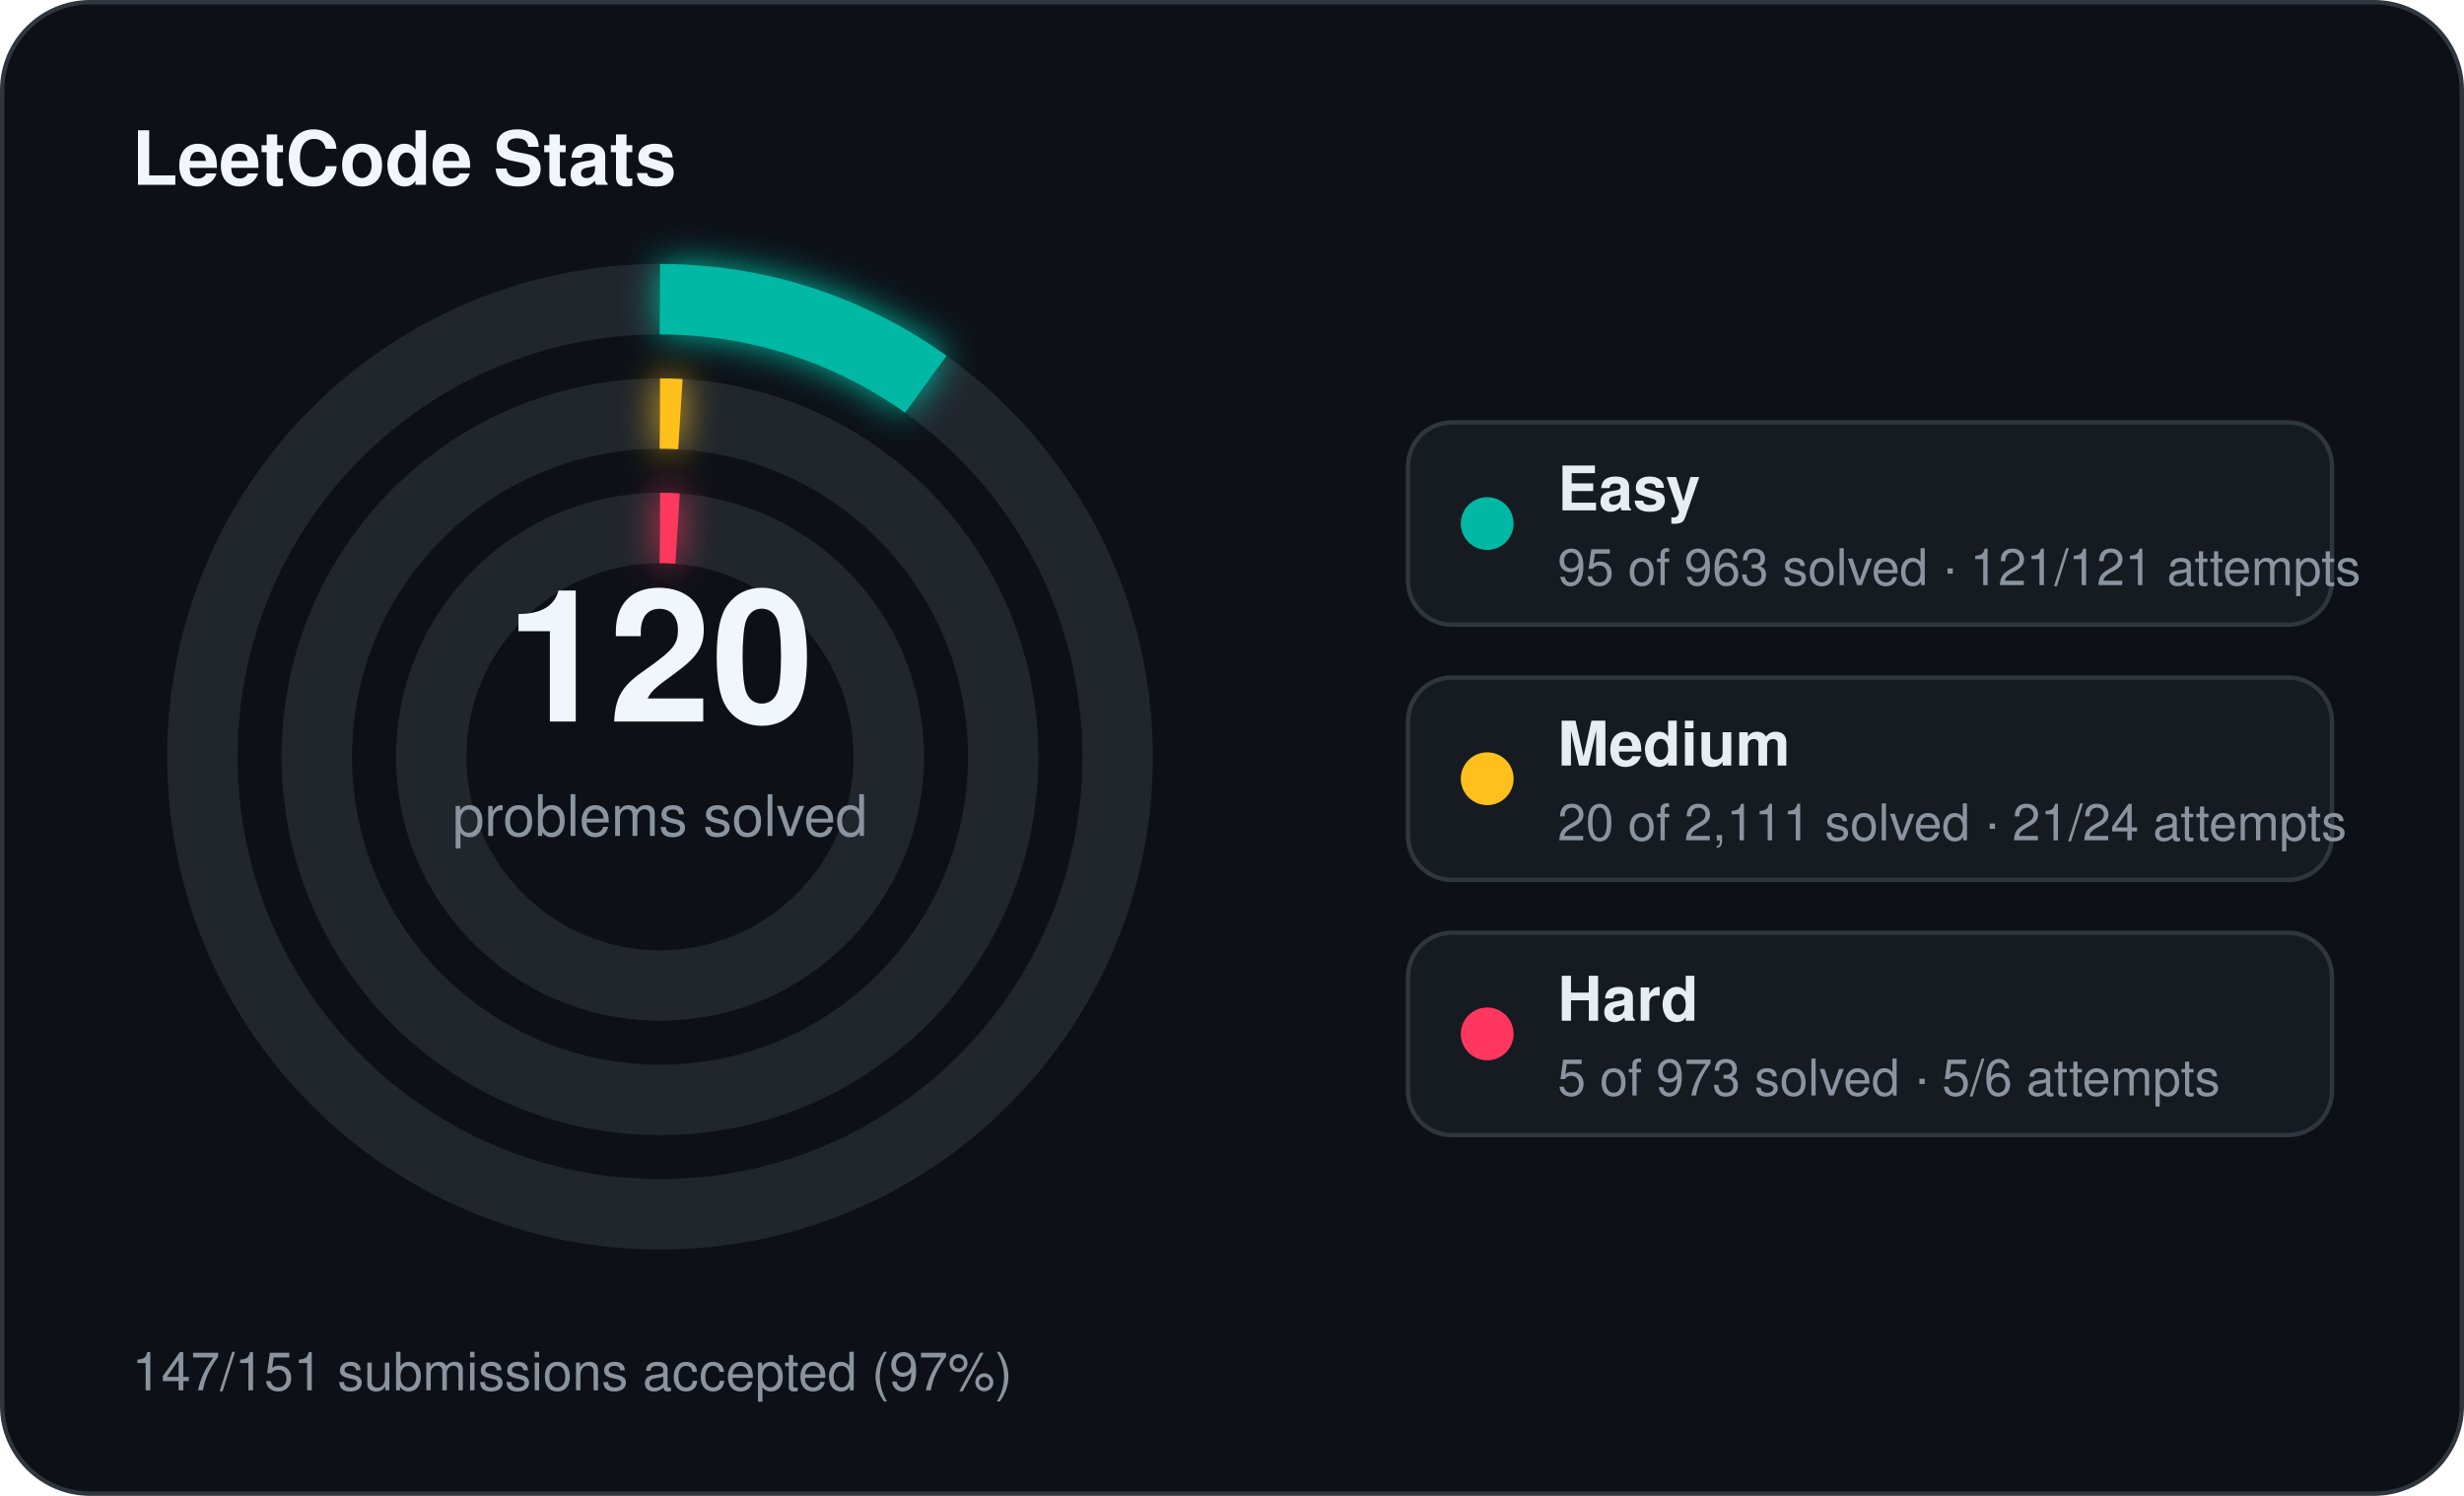
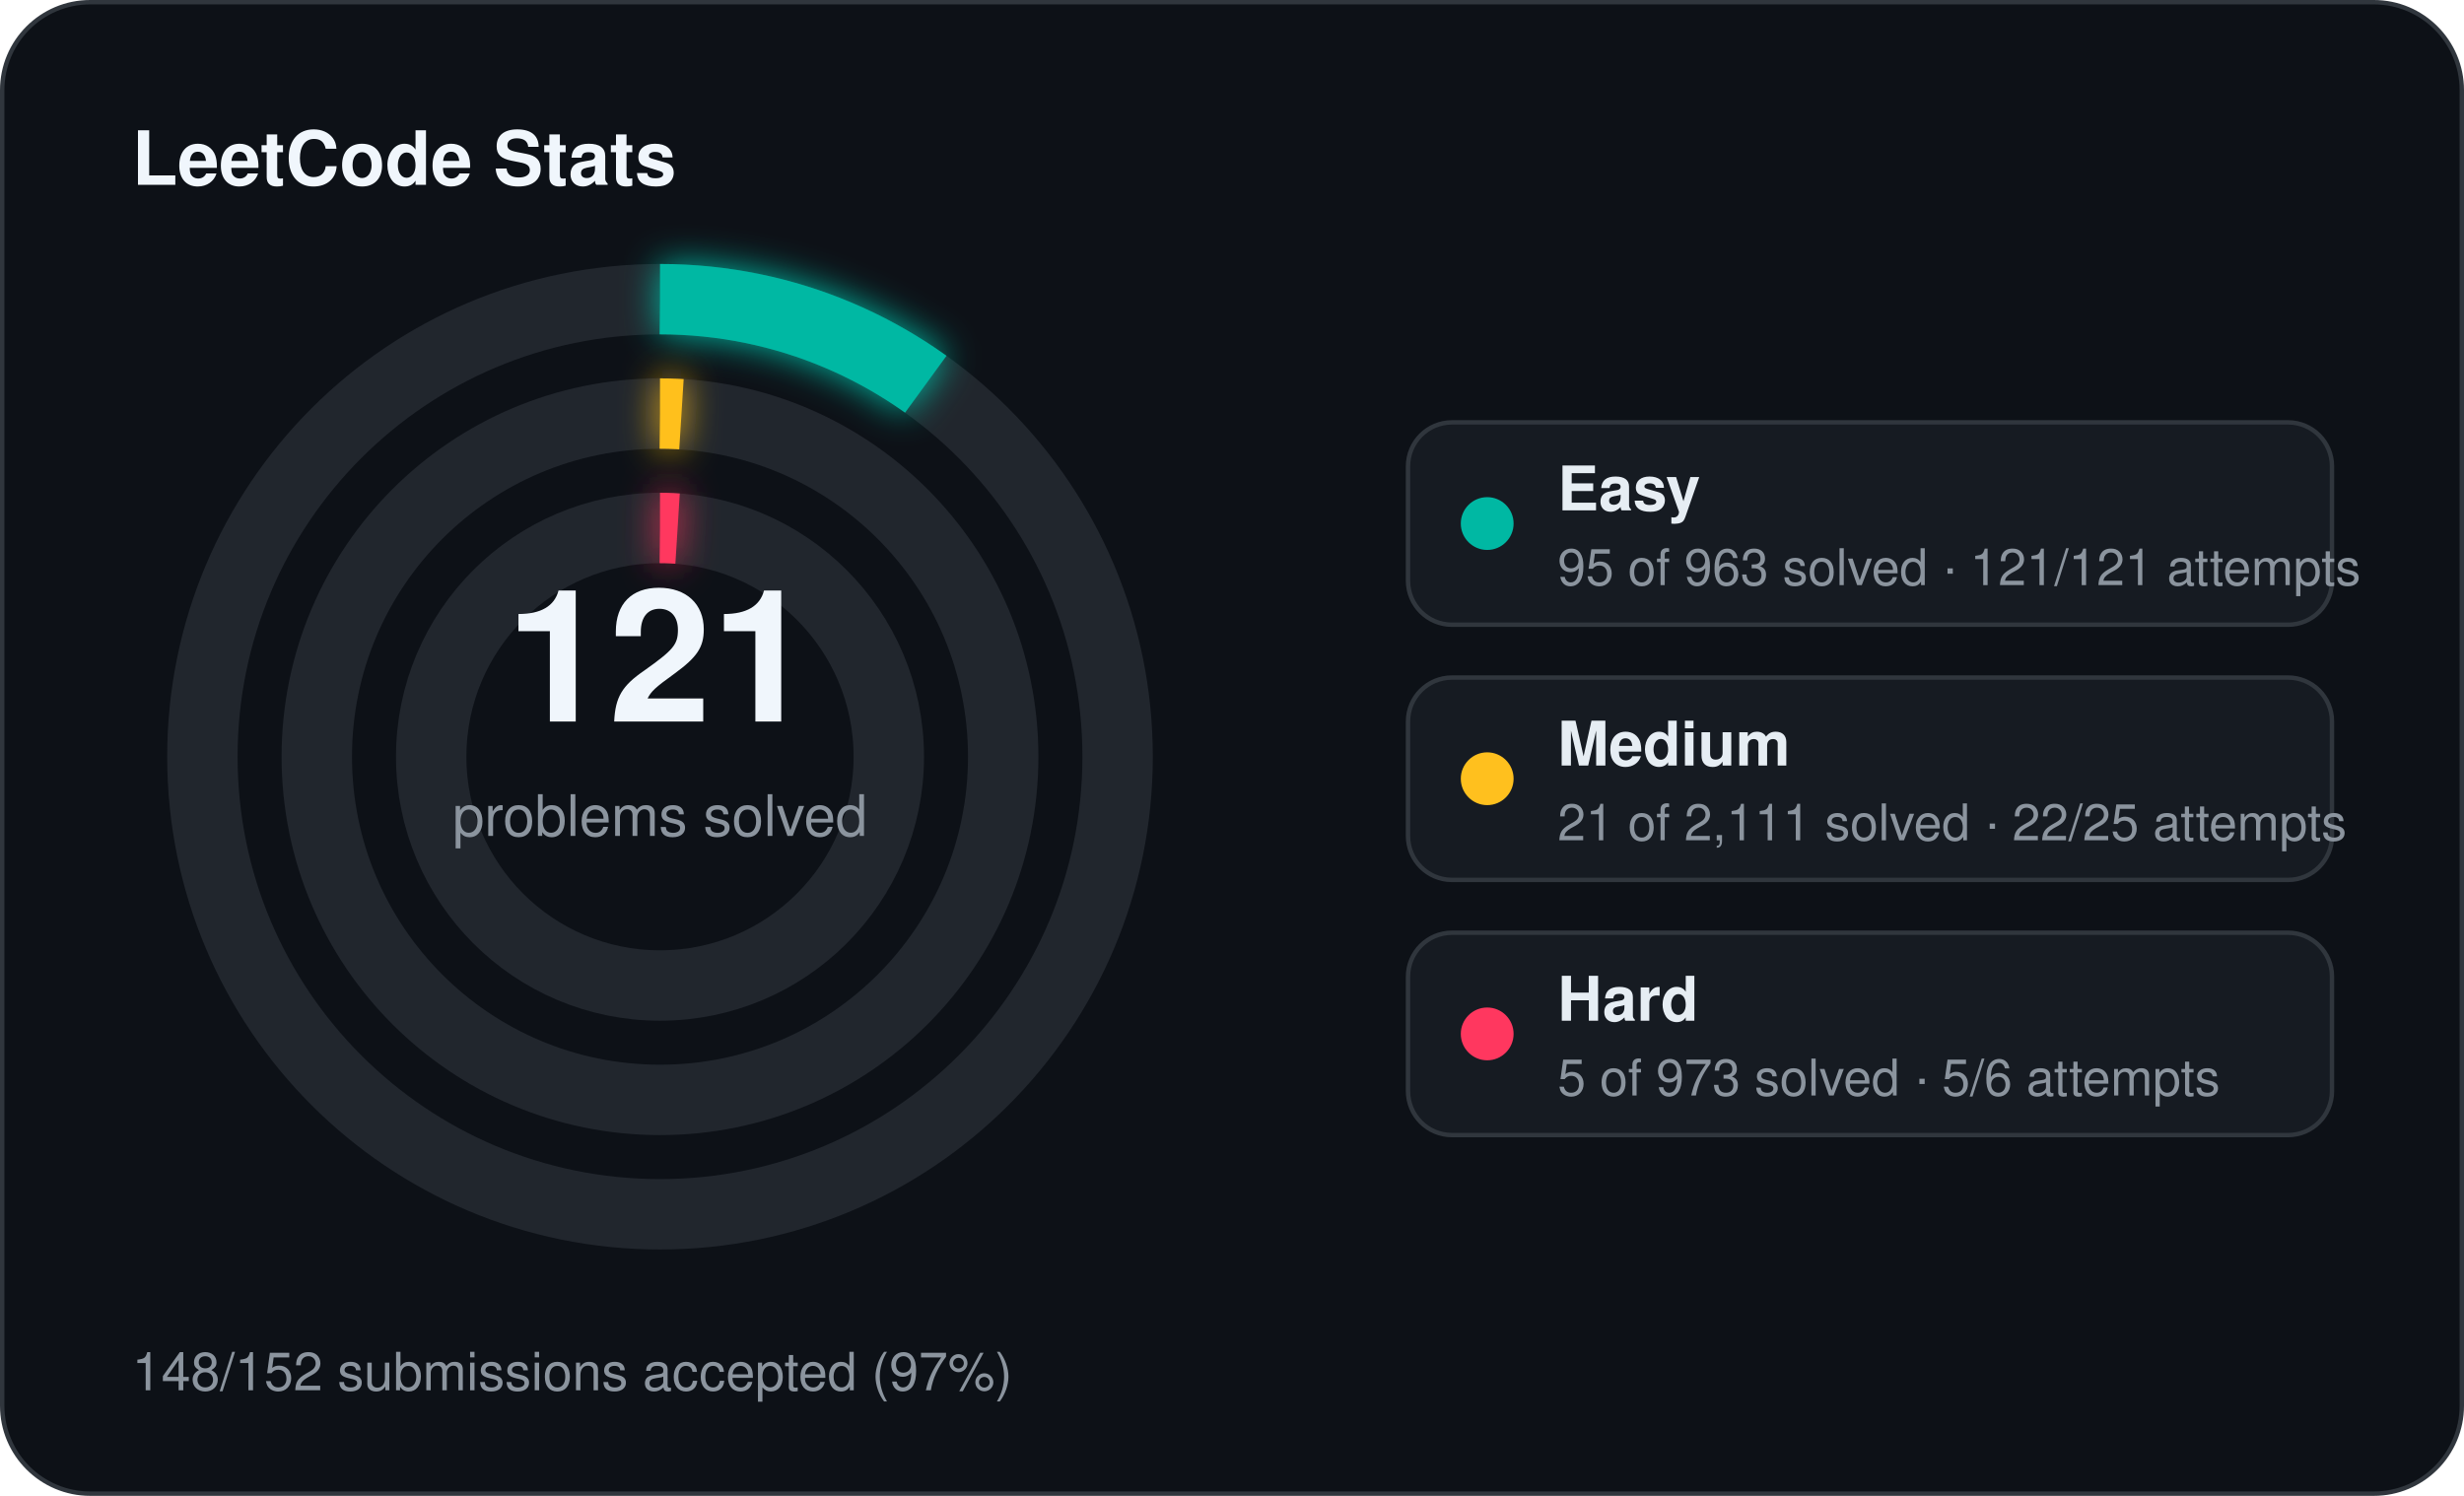
<svg xmlns="http://www.w3.org/2000/svg" width="560" height="340" viewBox="0 0 560 340">
  <defs>
    <filter id="stats-glow" x="-60%" y="-60%" width="220%" height="220%">
      <feGaussianBlur stdDeviation="4" result="blur" />
      <feMerge>
        <feMergeNode in="blur" />
        <feMergeNode in="SourceGraphic" />
      </feMerge>
    </filter>
  </defs>
  <rect x="0.5" y="0.5" width="559" height="339" rx="20" fill="#0d1117" stroke="#30363d" stroke-width="1" />
  <text x="30" y="42" fill="#f0f6fc" font-family="Segoe UI, Helvetica, Arial, sans-serif" font-size="17" font-weight="700">LeetCode Stats</text>
  <circle cx="150" cy="172" r="104" fill="none" stroke="#21262d" stroke-width="16" />
  <circle cx="150" cy="172" r="104" fill="none" stroke="#00b8a3" stroke-width="16" stroke-linecap="butt" stroke-dasharray="64.46 653.45" transform="rotate(-90 150 172)" filter="url(#stats-glow)" />
  <circle cx="150" cy="172" r="78" fill="none" stroke="#21262d" stroke-width="16" />
-   <circle cx="150" cy="172" r="78" fill="none" stroke="#ffc01e" stroke-width="16" stroke-linecap="butt" stroke-dasharray="4.64 490.09" transform="rotate(-90 150 172)" filter="url(#stats-glow)" />
+   <circle cx="150" cy="172" r="78" fill="none" stroke="#ffc01e" stroke-width="16" stroke-linecap="butt" stroke-dasharray="4.88 490.09" transform="rotate(-90 150 172)" filter="url(#stats-glow)" />
  <circle cx="150" cy="172" r="52" fill="none" stroke="#21262d" stroke-width="16" />
  <circle cx="150" cy="172" r="52" fill="none" stroke="#ff375f" stroke-width="16" stroke-linecap="butt" stroke-dasharray="4.00 326.73" transform="rotate(-90 150 172)" filter="url(#stats-glow)" />
-   <text x="150" y="164" text-anchor="middle" fill="#f0f6fc" font-family="Segoe UI, Helvetica, Arial, sans-serif" font-size="42" font-weight="700">120</text>
+   <text x="150" y="164" text-anchor="middle" fill="#f0f6fc" font-family="Segoe UI, Helvetica, Arial, sans-serif" font-size="42" font-weight="700">121</text>
  <text x="150" y="190" text-anchor="middle" fill="#8b949e" font-family="Segoe UI, Helvetica, Arial, sans-serif" font-size="13">problems solved</text>
  <rect x="320" y="96" width="210" height="46" rx="10" fill="#161b22" stroke="#30363d" stroke-width="1" />
  <circle cx="338" cy="119" r="6" fill="#00b8a3" />
  <text x="354" y="116" fill="#e6edf3" font-family="Segoe UI, Helvetica, Arial, sans-serif" font-size="14" font-weight="600">Easy</text>
  <text x="354" y="133" fill="#8b949e" font-family="Segoe UI, Helvetica, Arial, sans-serif" font-size="11.5">95 of 963 solved · 121/121 attempts</text>
  <rect x="320" y="154" width="210" height="46" rx="10" fill="#161b22" stroke="#30363d" stroke-width="1" />
  <circle cx="338" cy="177" r="6" fill="#ffc01e" />
  <text x="354" y="174" fill="#e6edf3" font-family="Segoe UI, Helvetica, Arial, sans-serif" font-size="14" font-weight="600">Medium</text>
-   <text x="354" y="191" fill="#8b949e" font-family="Segoe UI, Helvetica, Arial, sans-serif" font-size="11.5">20 of 2,111 solved · 21/24 attempts</text>
+   <text x="354" y="191" fill="#8b949e" font-family="Segoe UI, Helvetica, Arial, sans-serif" font-size="11.5">21 of 2,111 solved · 22/25 attempts</text>
  <rect x="320" y="212" width="210" height="46" rx="10" fill="#161b22" stroke="#30363d" stroke-width="1" />
  <circle cx="338" cy="235" r="6" fill="#ff375f" />
  <text x="354" y="232" fill="#e6edf3" font-family="Segoe UI, Helvetica, Arial, sans-serif" font-size="14" font-weight="600">Hard</text>
  <text x="354" y="249" fill="#8b949e" font-family="Segoe UI, Helvetica, Arial, sans-serif" font-size="11.5">5 of 973 solved · 5/6 attempts</text>
-   <text x="30" y="316" fill="#8b949e" font-family="Segoe UI, Helvetica, Arial, sans-serif" font-size="12">147/151 submissions accepted (97%)</text>
+   <text x="30" y="316" fill="#8b949e" font-family="Segoe UI, Helvetica, Arial, sans-serif" font-size="12">148/152 submissions accepted (97%)</text>
</svg>
